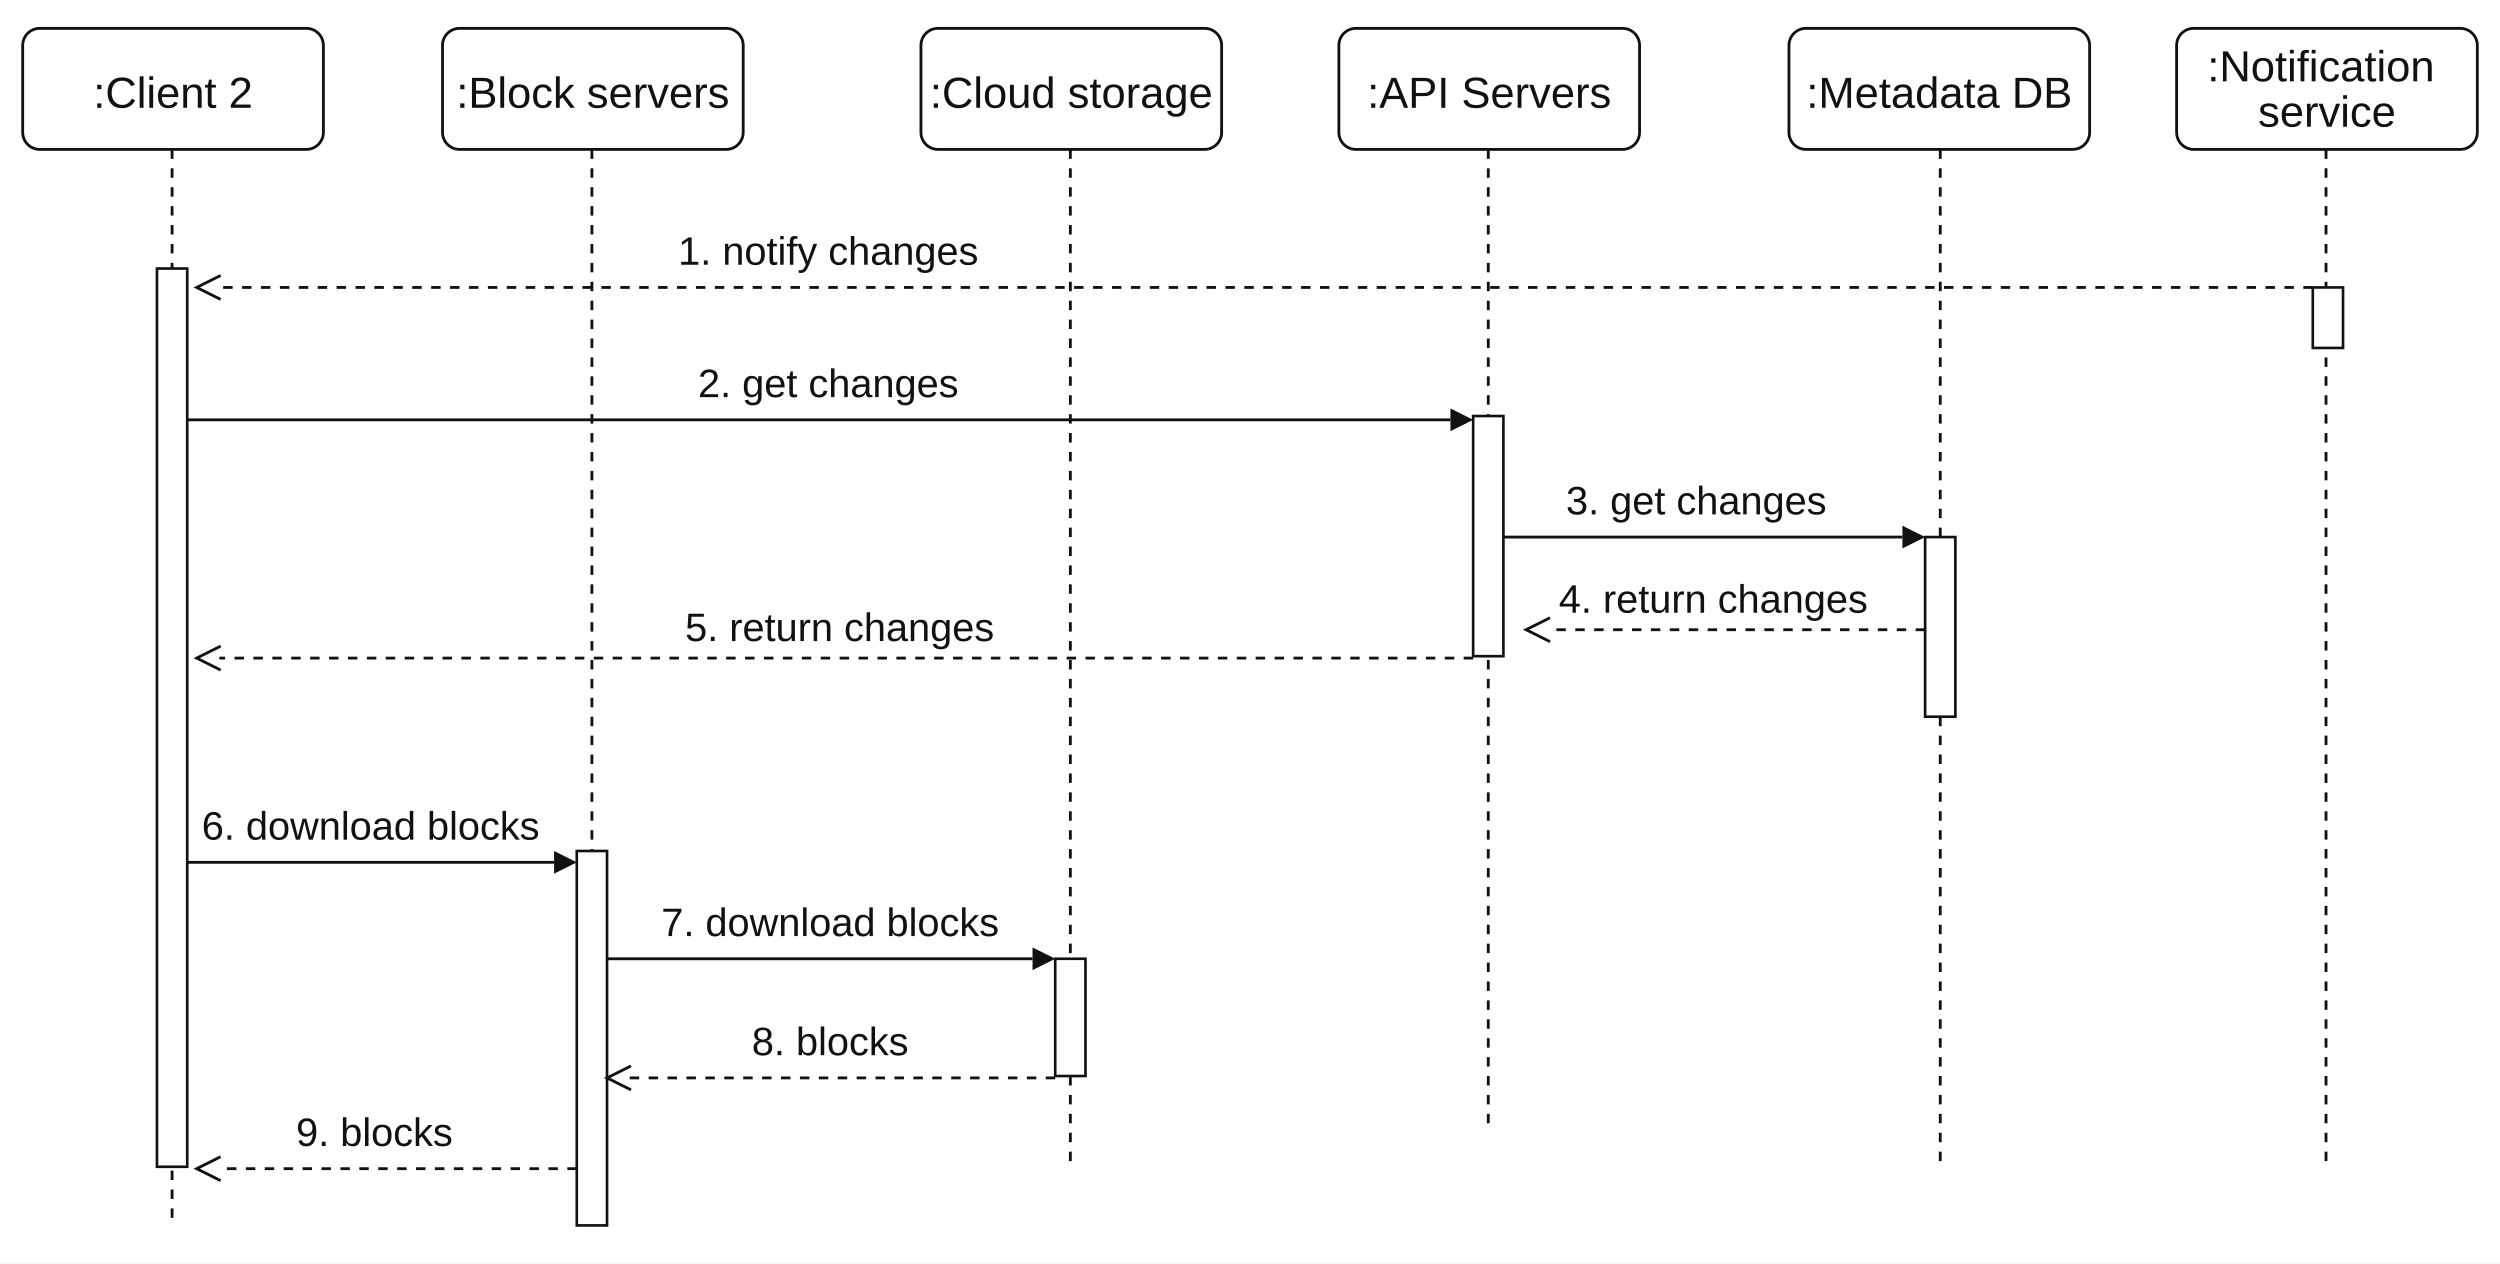
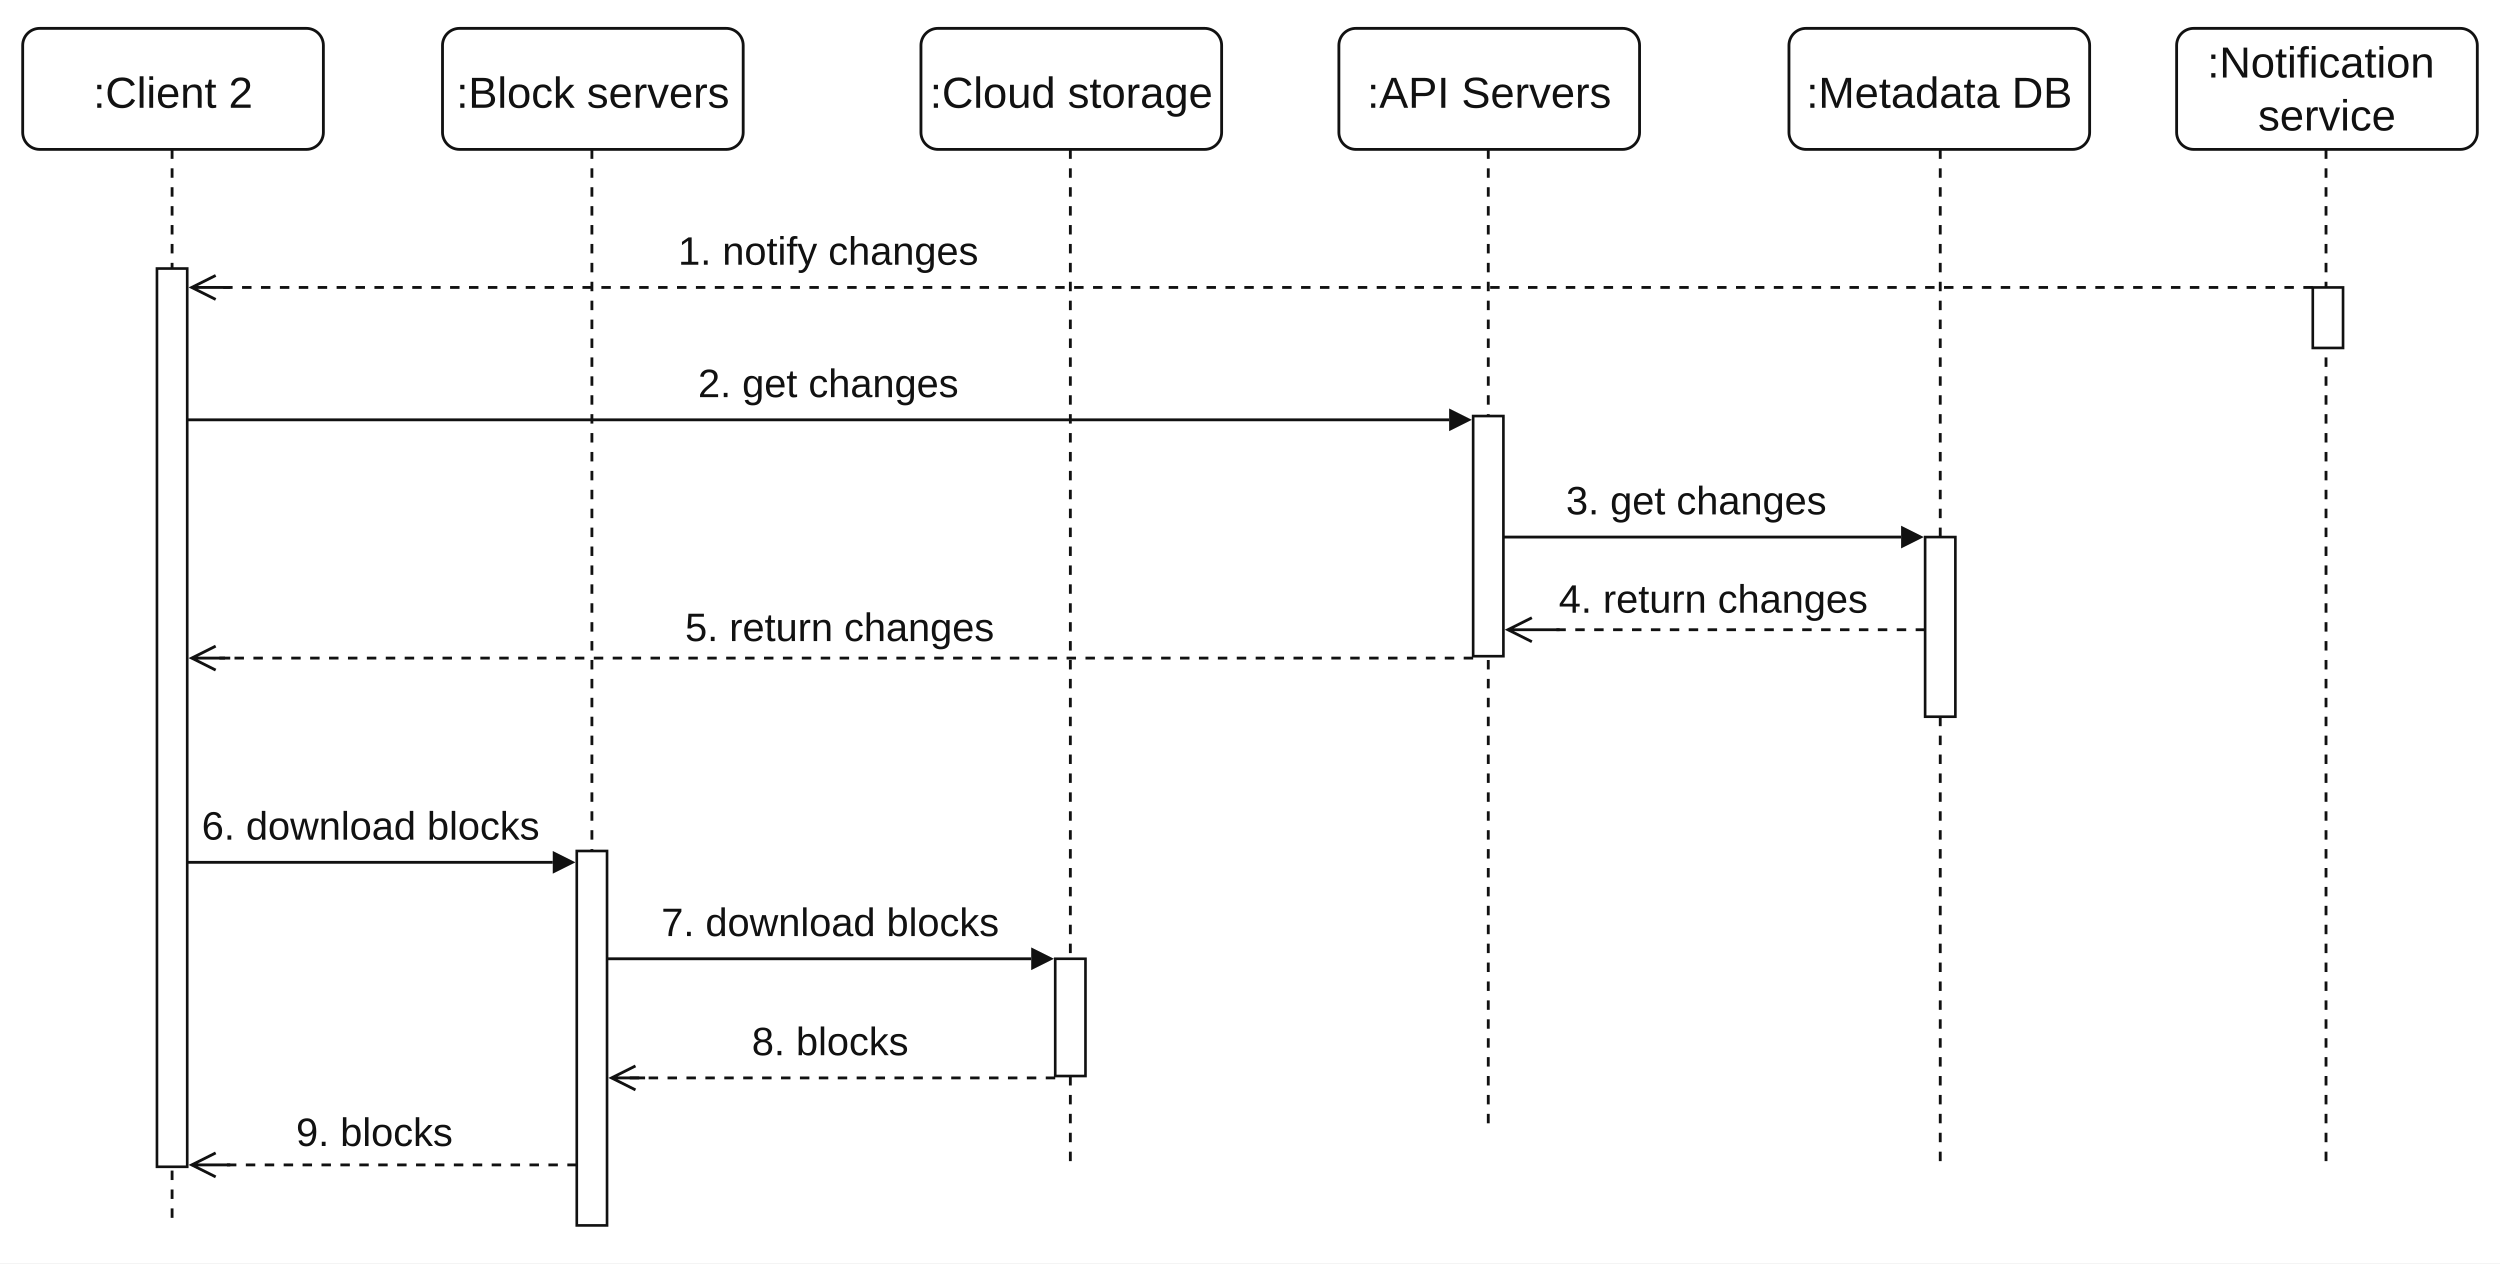
<svg xmlns="http://www.w3.org/2000/svg" width="1322" height="668" viewBox="0 0 1322 668" role="img" aria-labelledby="title desc">
  <defs>
    <style>.participant{fill:#fff;stroke:#111;stroke-width:1.5}.life{stroke:#111;stroke-width:1.5;stroke-dasharray:5 5}.activation{fill:#fff;stroke:#111;stroke-width:1.4}.shaft{stroke:#111;stroke-width:1.5}.return{stroke:#111;stroke-width:1.5;stroke-dasharray:5 5}.head{fill:#111}.return-head{fill:none;stroke:#111;stroke-width:1.5;stroke-linecap:square;stroke-linejoin:miter}.label{font-family:Arial,Helvetica,sans-serif;fill:#111}.name{font-size:23px;text-anchor:middle}.message{font-size:21px;text-anchor:middle}</style>
  </defs>
  <rect width="1322" height="668" fill="#fff" />
  <g>
    <rect class="participant" x="12" y="15" width="159" height="64" rx="9" />
    <text class="label name" x="91.5" y="57">:Client 2</text>
    <rect class="participant" x="234" y="15" width="159" height="64" rx="9" />
    <text class="label name" x="313.5" y="57">:Block servers</text>
    <rect class="participant" x="487" y="15" width="159" height="64" rx="9" />
    <text class="label name" x="566.5" y="57">:Cloud storage</text>
    <rect class="participant" x="708" y="15" width="159" height="64" rx="9" />
    <text class="label name" x="787.5" y="57">:API Servers</text>
    <rect class="participant" x="946" y="15" width="159" height="64" rx="9" />
    <text class="label name" x="1025.5" y="57">:Metadata DB</text>
    <rect class="participant" x="1151" y="15" width="159" height="64" rx="9" />
-     <text class="label name" x="1230.5" y="43">
+     <text class="label name" x="1230.5" y="41">
      <tspan x="1230.5">:Notification</tspan>
-       <tspan x="1230.5" dy="24">service</tspan>
+       <tspan x="1230.5" dy="28">service</tspan>
    </text>
    <g class="life">
      <path d="M91 79V648M313 79V648M566 79V617M787 79V598M1026 79V617M1230 79V617" />
    </g>
  </g>
  <g>
    <rect class="activation" x="83" y="142" width="16" height="475" />
    <rect class="activation" x="305" y="450" width="16" height="198" />
    <rect class="activation" x="558" y="507" width="16" height="62" />
    <rect class="activation" x="779" y="220" width="16" height="127" />
    <rect class="activation" x="1018" y="284" width="16" height="95" />
    <rect class="activation" x="1223" y="152" width="16" height="32" />
  </g>
  <g>
-     <path class="return" d="M1223 152H116" />
-     <path class="return-head" d="M116 146L104 152L116 158" />
+     <path class="return" data-connector="true" d="M1223 152H116" />
+     <path class="return-head" d="M113.377 146L101.377 152L113.377 158 M102.877 152H121" />
    <text class="label message" x="438" y="140">1. notify changes</text>
-     <path class="shaft" d="M99 222H767" />
-     <path class="head" d="M779 222L767 216V228Z" />
+     <path class="shaft" d="M99 222H766.3" />
+     <path class="head" d="M778.3 222L766.3 216V228Z" />
    <text class="label message" x="438" y="210">2. get changes</text>
-     <path class="shaft" d="M795 284H1006" />
-     <path class="head" d="M1018 284L1006 278V290Z" />
+     <path class="shaft" d="M795 284H1005.3" />
+     <path class="head" d="M1017.3 284L1005.3 278V290Z" />
    <text class="label message" x="897" y="272">3. get changes</text>
-     <path class="return" d="M1018 333H819" />
-     <path class="return-head" d="M819 327L807 333L819 339" />
+     <path class="return" data-connector="true" d="M1018 333H819" />
+     <path class="return-head" d="M809.377 327L797.377 333L809.377 339 M798.877 333H824" />
    <text class="label message" x="906" y="324">4. return changes</text>
-     <path class="return" d="M779 348H116" />
-     <path class="return-head" d="M116 342L104 348L116 354" />
+     <path class="return" data-connector="true" d="M779 348H116" />
+     <path class="return-head" d="M113.377 342L101.377 348L113.377 354 M102.877 348H121" />
    <text class="label message" x="444" y="339">5. return changes</text>
  </g>
  <g>
-     <path class="shaft" d="M99 456H293" />
-     <path class="head" d="M305 456L293 450V462Z" />
+     <path class="shaft" d="M99 456H292.3" />
+     <path class="head" d="M304.3 456L292.3 450V462Z" />
    <text class="label message" x="196" y="444">6. download blocks</text>
-     <path class="shaft" d="M321 507H546" />
-     <path class="head" d="M558 507L546 501V513Z" />
+     <path class="shaft" d="M321 507H545.3" />
+     <path class="head" d="M557.3 507L545.3 501V513Z" />
    <text class="label message" x="439" y="495">7. download blocks</text>
-     <path class="return" d="M558 570H333" />
-     <path class="return-head" d="M333 564L321 570L333 576" />
+     <path class="return" data-connector="true" d="M558 570H333" />
+     <path class="return-head" d="M335.377 564L323.377 570L335.377 576 M324.877 570H340.377" />
    <text class="label message" x="439" y="558">8. blocks</text>
-     <path class="return" d="M305 618H116" />
-     <path class="return-head" d="M116 612L104 618L116 624" />
+     <path class="return" data-connector="true" d="M305 616H116" />
+     <path class="return-head" d="M113.377 610L101.377 616L113.377 622 M102.877 616H121" />
    <text class="label message" x="198" y="606">9. blocks</text>
  </g>
</svg>
